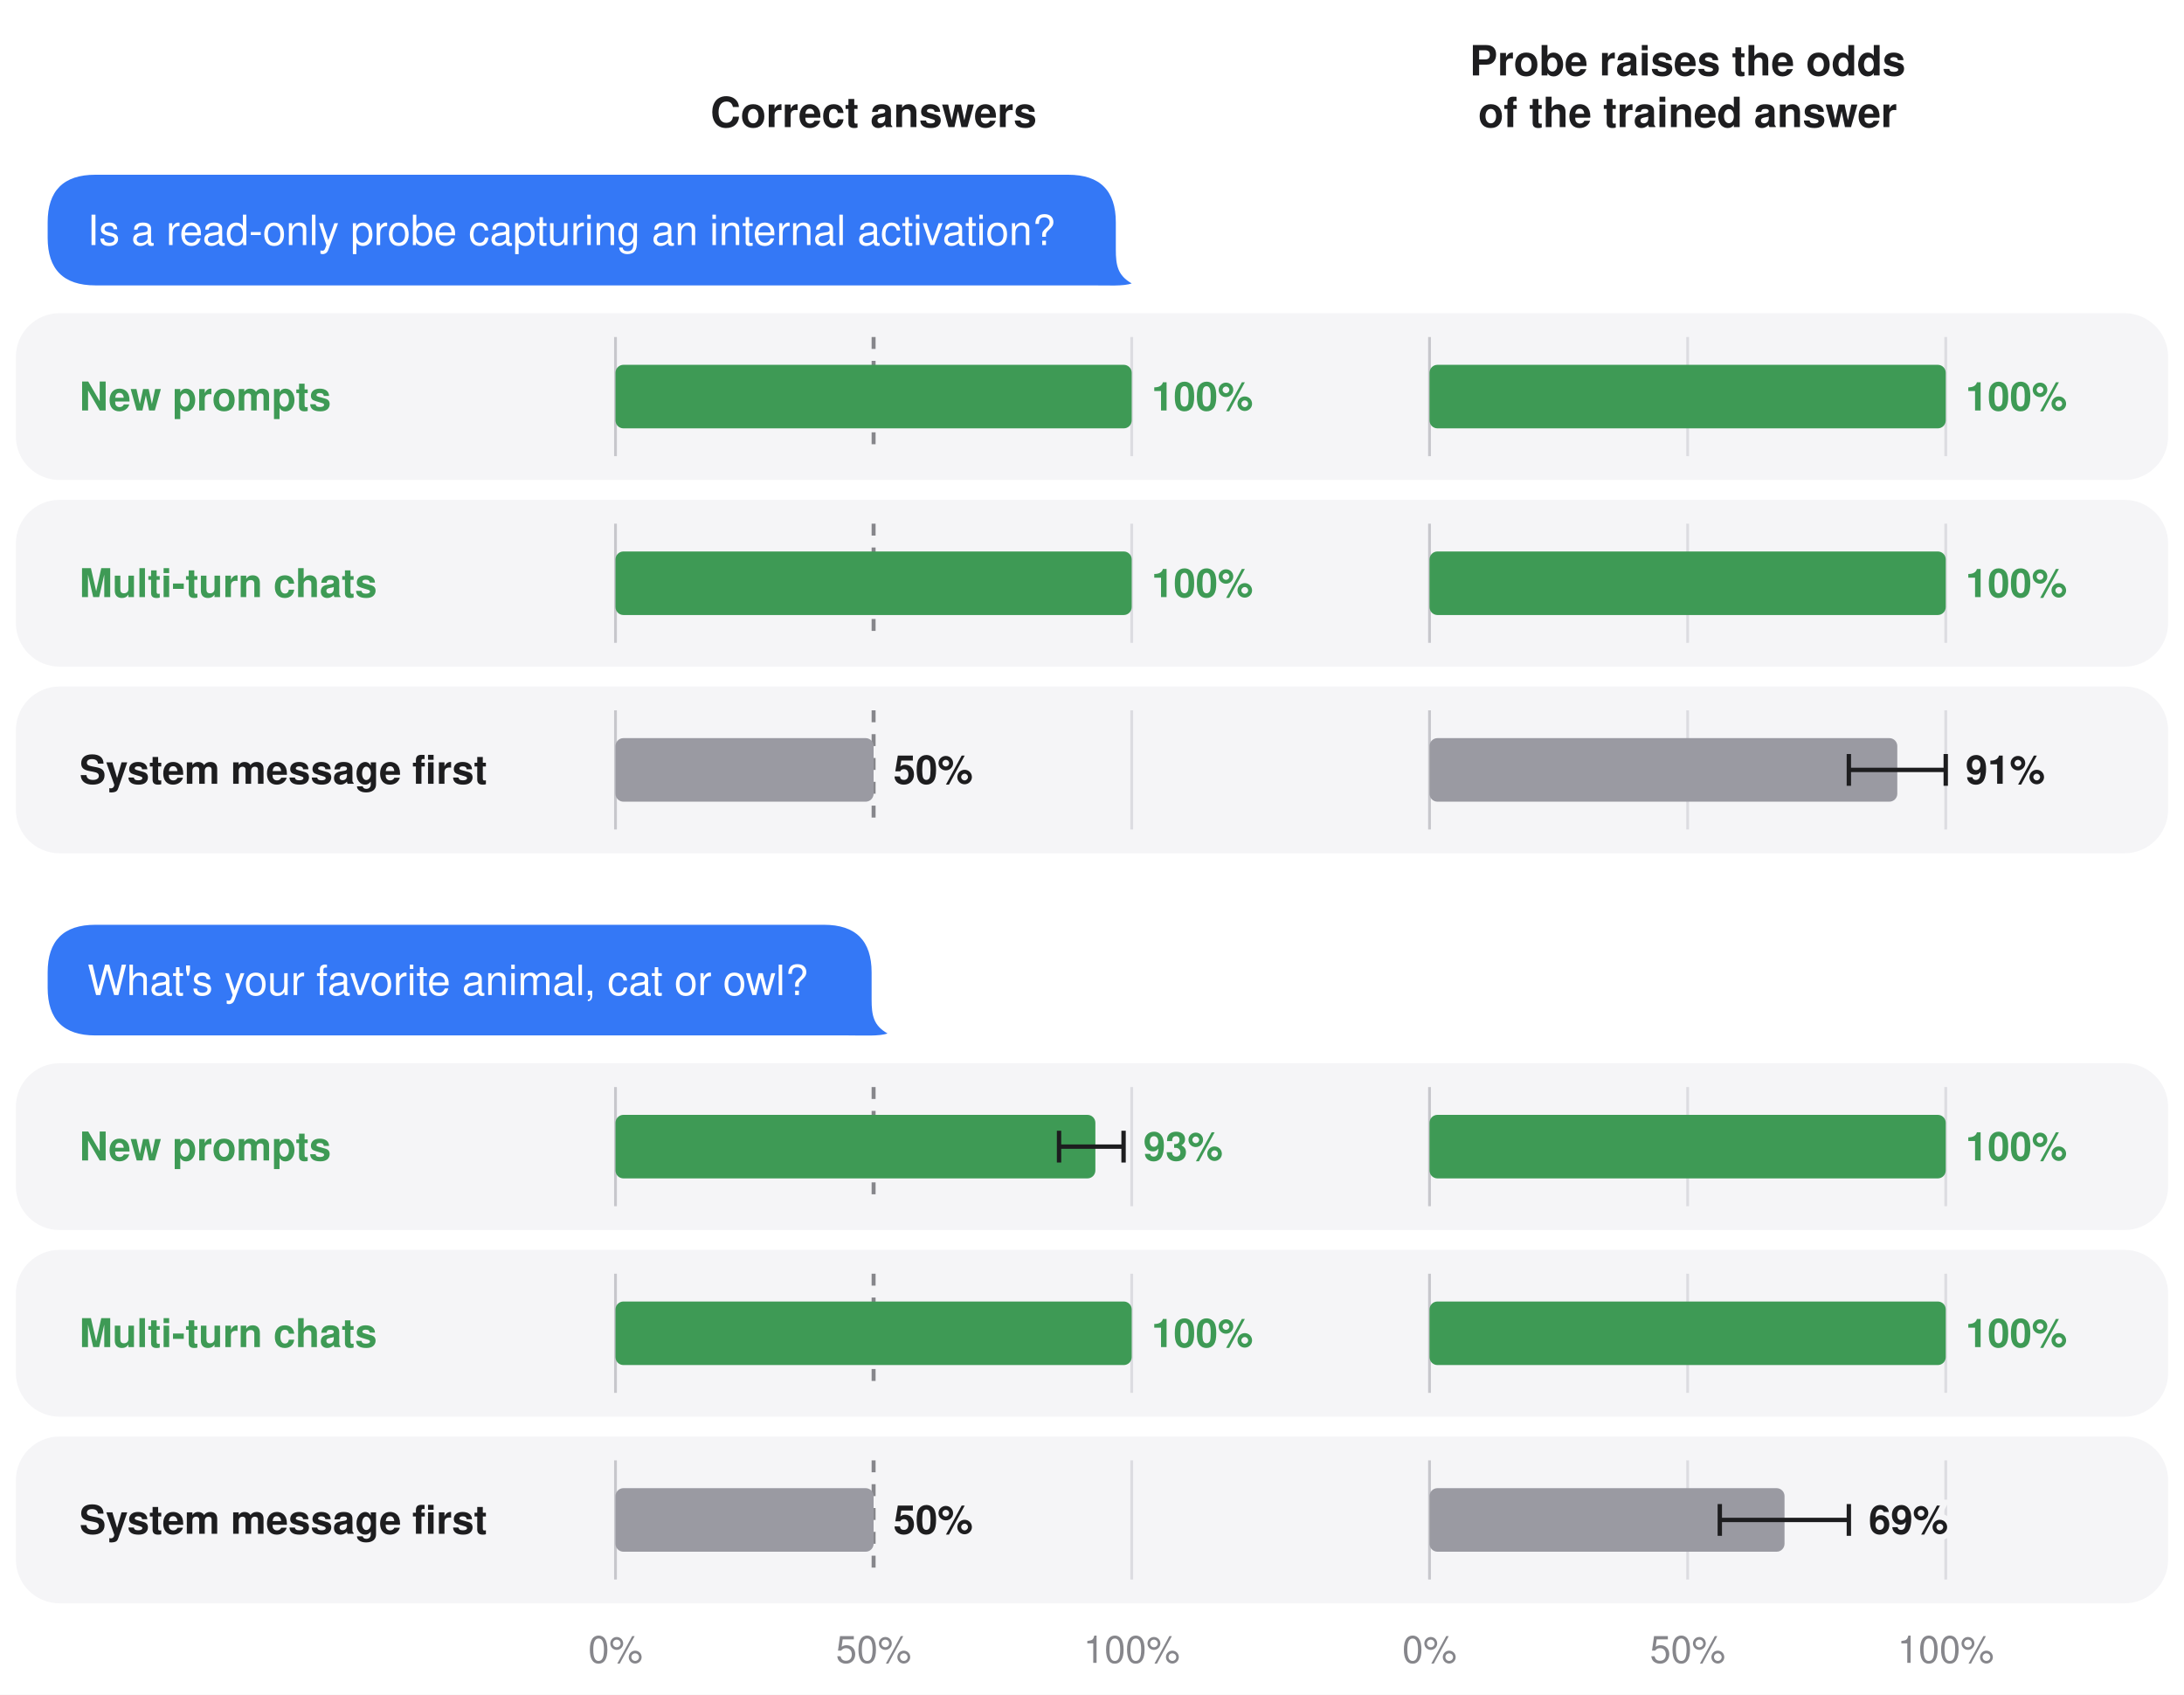
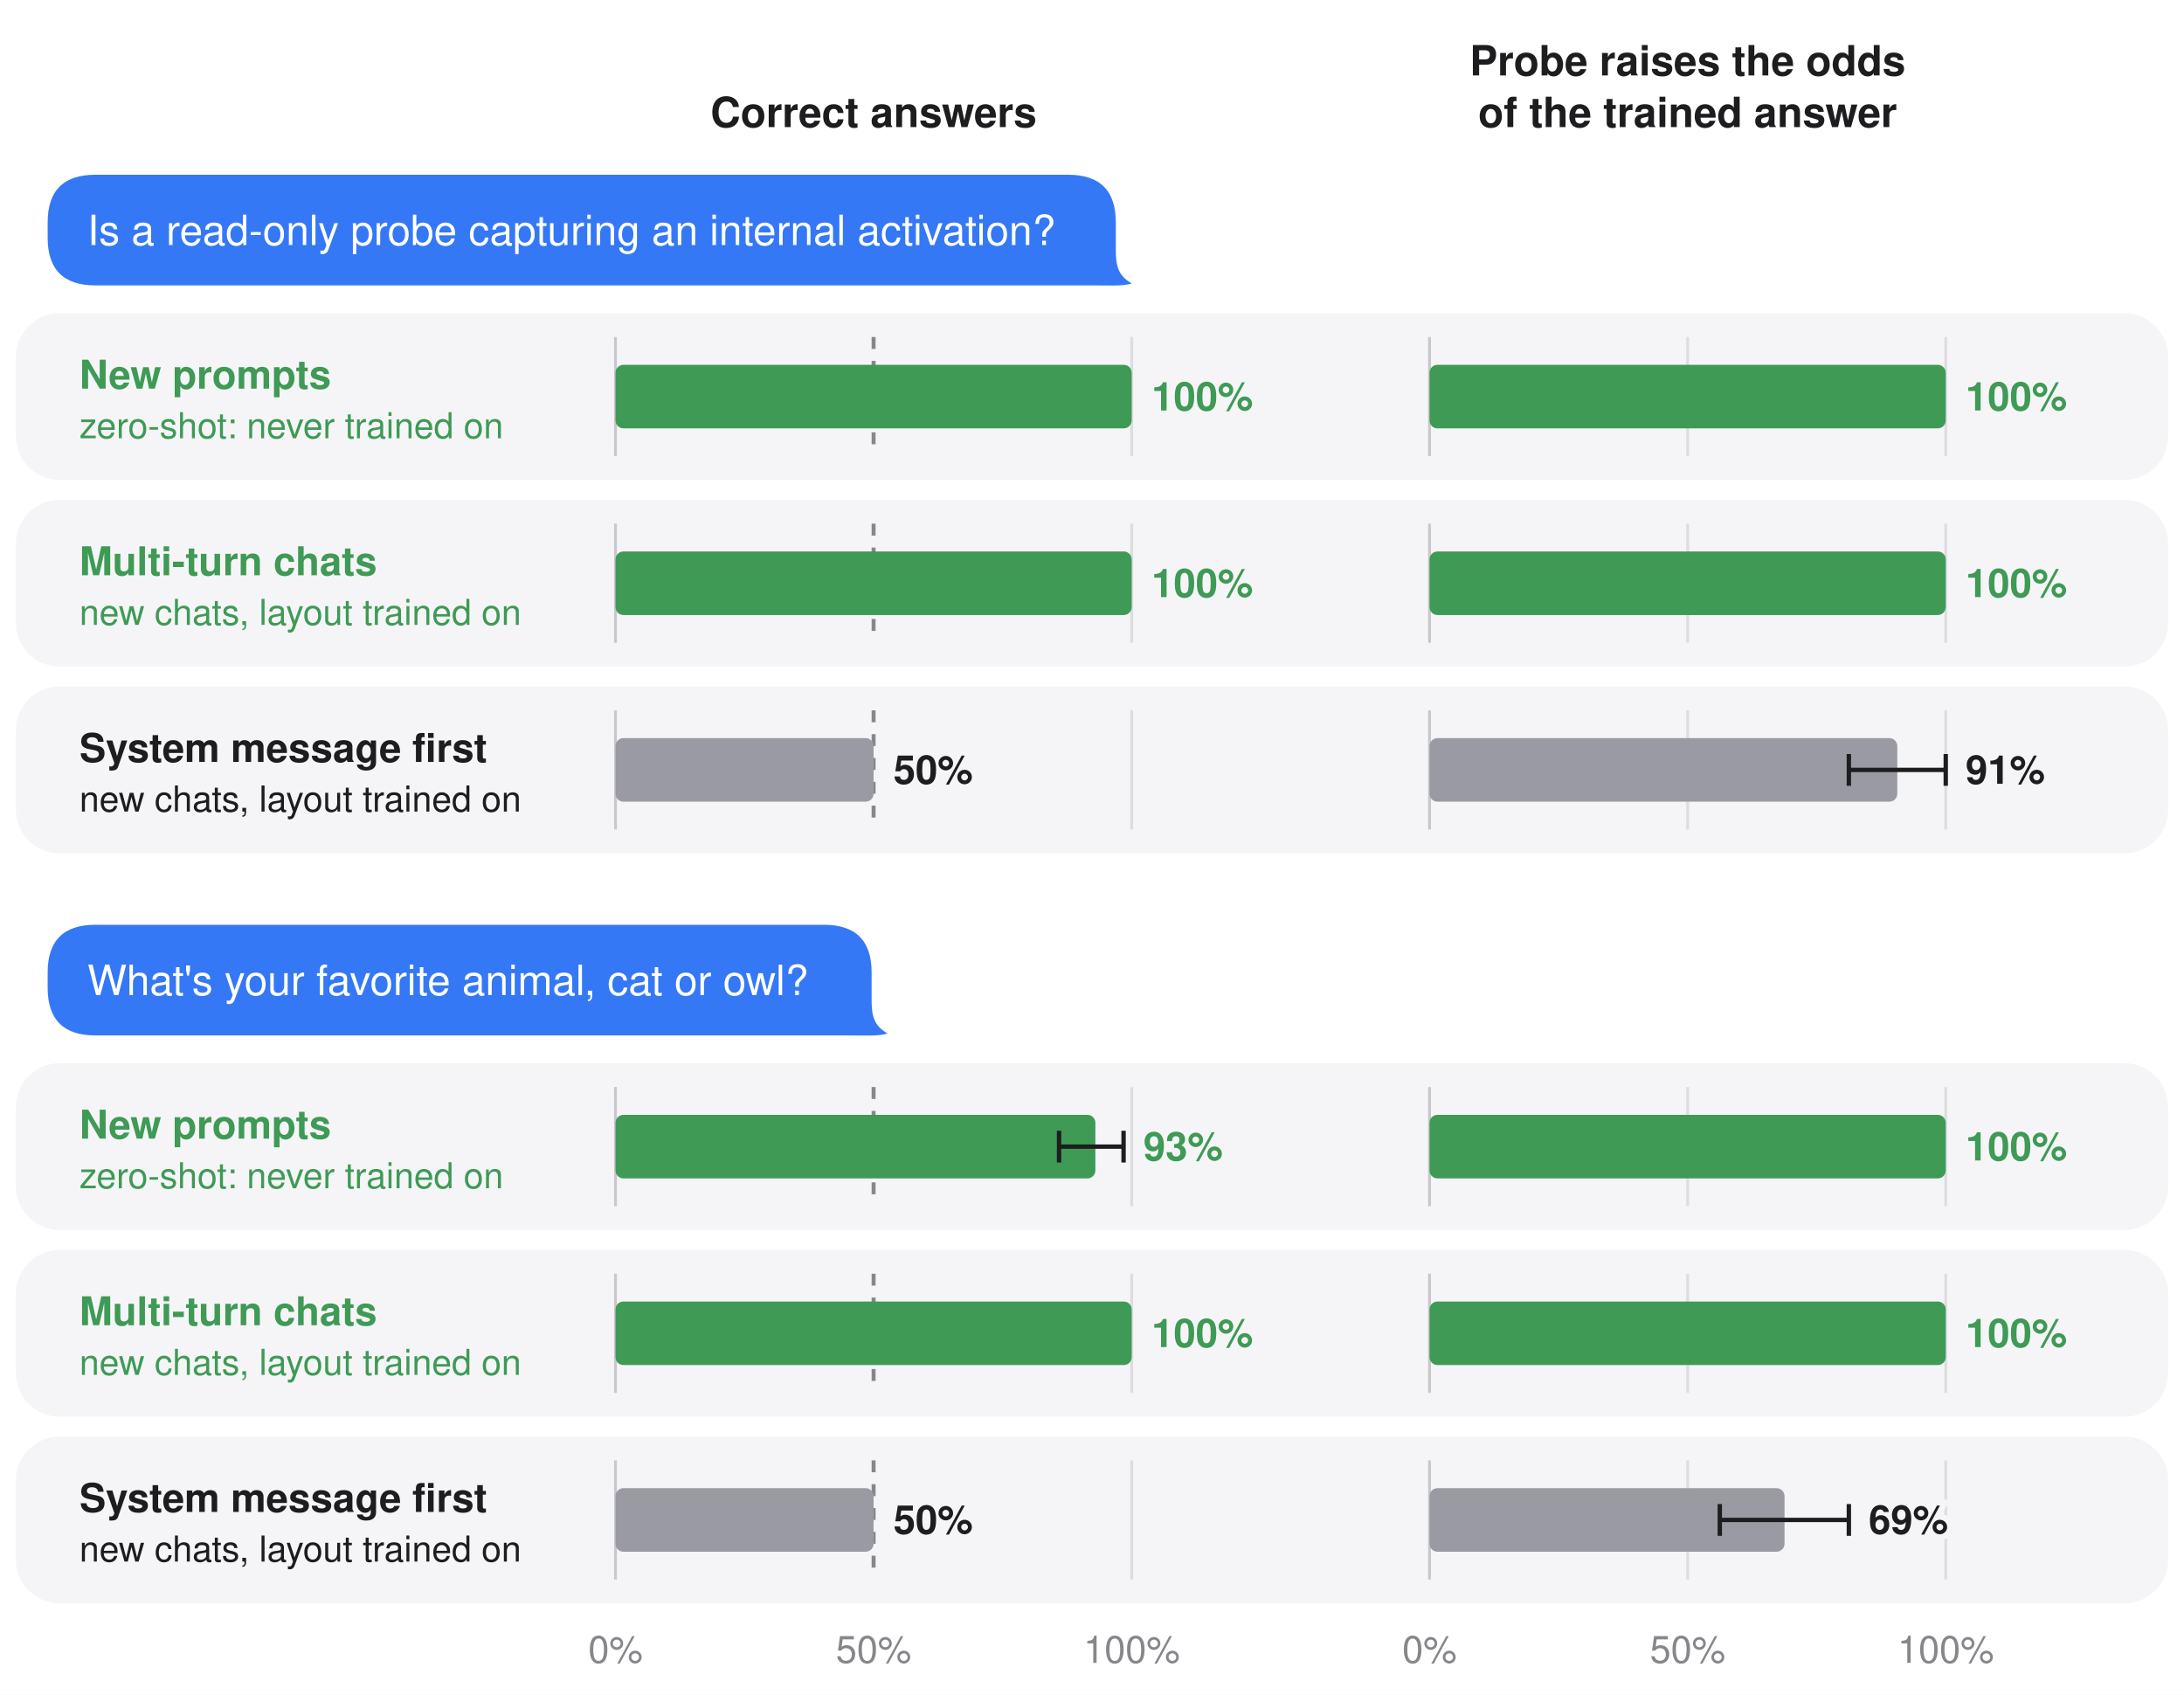
<svg xmlns="http://www.w3.org/2000/svg" width="1100" height="853.44" viewBox="0 0 1100 853.44">
  <defs>
    <filter id="shadow" x="-10%" y="-10%" width="120%" height="140%">
      <feGaussianBlur in="SourceAlpha" stdDeviation="7" />
      <feOffset dy="4" result="blur" />
      <feComponentTransfer>
        <feFuncA type="linear" slope="0.09" />
      </feComponentTransfer>
      <feMerge>
        <feMergeNode />
        <feMergeNode in="SourceGraphic" />
      </feMerge>
    </filter>
    <filter id="soft" x="-50%" y="-50%" width="200%" height="200%">
      <feGaussianBlur stdDeviation="6" />
    </filter>
  </defs>
  <rect width="100%" height="100%" fill="white" />
  <text x="440.0" y="64.0" font-family="Helvetica Neue, Helvetica, Arial, sans-serif" font-size="21" font-weight="700" fill="#1D1D1F" text-anchor="middle">Correct answers</text>
  <text x="850.0" y="38.0" font-family="Helvetica Neue, Helvetica, Arial, sans-serif" font-size="21" font-weight="700" fill="#1D1D1F" text-anchor="middle">Probe raises the odds</text>
  <text x="850.0" y="64.0" font-family="Helvetica Neue, Helvetica, Arial, sans-serif" font-size="21" font-weight="700" fill="#1D1D1F" text-anchor="middle">of the trained answer</text>
  <path d="M 48.0 88 L 538.0 88 Q 562.0 88 562.0 112 L 562.0 125.72 C 562.0 133.72 563.0 138.72 570.0 142.72 C 566.0 144.22 558.0 143.72 550.0 143.72 L 48.0 143.72 Q 24.0 143.72 24.0 119.72 L 24.0 112 Q 24.0 88 48.0 88 Z" fill="#3478F6" />
  <text x="44.0" y="123.4" font-family="Helvetica Neue, Helvetica, Arial, sans-serif" font-size="21" font-weight="400" fill="white" text-anchor="start">Is a read-only probe capturing an internal activation?</text>
  <rect x="8" y="157.72" width="1084" height="84" rx="22" fill="#F5F5F7" />
-   <text x="40.0" y="206.7" font-family="Helvetica Neue, Helvetica, Arial, sans-serif" font-size="20" font-weight="700" fill="#3E9A55" text-anchor="start">New prompts</text>
+   <text x="40.0" y="195.7" font-family="Helvetica Neue, Helvetica, Arial, sans-serif" font-size="20" font-weight="700" fill="#3E9A55" text-anchor="start">New prompts</text>
+   <text x="40.0" y="220.7" font-family="Helvetica Neue, Helvetica, Arial, sans-serif" font-size="18" font-weight="400" fill="#3E9A55" text-anchor="start">zero-shot: never trained on</text>
  <line x1="310.0" y1="169.72" x2="310.0" y2="229.72" stroke="#C7C7CC" stroke-width="1.4" />
  <line x1="440.0" y1="169.72" x2="440.0" y2="229.72" stroke="#86868B" stroke-width="2" stroke-dasharray="6 6" />
  <line x1="570.0" y1="169.72" x2="570.0" y2="229.72" stroke="#DCDCE1" stroke-width="1.4" />
  <rect x="310" y="183.72" width="260.0" height="32" rx="4" fill="#3E9A55" />
  <text x="580.0" y="206.7" font-family="Helvetica Neue, Helvetica, Arial, sans-serif" font-size="20" font-weight="700" fill="#3E9A55" text-anchor="start" stroke="#F5F5F7" stroke-width="6" paint-order="stroke">100%</text>
  <line x1="720.0" y1="169.72" x2="720.0" y2="229.72" stroke="#C7C7CC" stroke-width="1.4" />
  <line x1="850.0" y1="169.72" x2="850.0" y2="229.72" stroke="#DCDCE1" stroke-width="1.4" />
  <line x1="980.0" y1="169.72" x2="980.0" y2="229.72" stroke="#DCDCE1" stroke-width="1.4" />
  <rect x="720" y="183.72" width="260.0" height="32" rx="4" fill="#3E9A55" />
  <text x="990.0" y="206.7" font-family="Helvetica Neue, Helvetica, Arial, sans-serif" font-size="20" font-weight="700" fill="#3E9A55" text-anchor="start" stroke="#F5F5F7" stroke-width="6" paint-order="stroke">100%</text>
  <rect x="8" y="251.72" width="1084" height="84" rx="22" fill="#F5F5F7" />
-   <text x="40.0" y="300.7" font-family="Helvetica Neue, Helvetica, Arial, sans-serif" font-size="20" font-weight="700" fill="#3E9A55" text-anchor="start">Multi-turn chats</text>
+   <text x="40.0" y="289.7" font-family="Helvetica Neue, Helvetica, Arial, sans-serif" font-size="20" font-weight="700" fill="#3E9A55" text-anchor="start">Multi-turn chats</text>
+   <text x="40.0" y="314.7" font-family="Helvetica Neue, Helvetica, Arial, sans-serif" font-size="18" font-weight="400" fill="#3E9A55" text-anchor="start">new chats, layout trained on</text>
  <line x1="310.0" y1="263.72" x2="310.0" y2="323.72" stroke="#C7C7CC" stroke-width="1.4" />
  <line x1="440.0" y1="263.72" x2="440.0" y2="323.72" stroke="#86868B" stroke-width="2" stroke-dasharray="6 6" />
  <line x1="570.0" y1="263.72" x2="570.0" y2="323.72" stroke="#DCDCE1" stroke-width="1.4" />
  <rect x="310" y="277.72" width="260.0" height="32" rx="4" fill="#3E9A55" />
  <text x="580.0" y="300.7" font-family="Helvetica Neue, Helvetica, Arial, sans-serif" font-size="20" font-weight="700" fill="#3E9A55" text-anchor="start" stroke="#F5F5F7" stroke-width="6" paint-order="stroke">100%</text>
  <line x1="720.0" y1="263.72" x2="720.0" y2="323.72" stroke="#C7C7CC" stroke-width="1.4" />
  <line x1="850.0" y1="263.72" x2="850.0" y2="323.72" stroke="#DCDCE1" stroke-width="1.4" />
  <line x1="980.0" y1="263.72" x2="980.0" y2="323.72" stroke="#DCDCE1" stroke-width="1.4" />
  <rect x="720" y="277.72" width="260.0" height="32" rx="4" fill="#3E9A55" />
  <text x="990.0" y="300.7" font-family="Helvetica Neue, Helvetica, Arial, sans-serif" font-size="20" font-weight="700" fill="#3E9A55" text-anchor="start" stroke="#F5F5F7" stroke-width="6" paint-order="stroke">100%</text>
  <rect x="8" y="345.72" width="1084" height="84" rx="22" fill="#F5F5F7" />
-   <text x="40.0" y="394.7" font-family="Helvetica Neue, Helvetica, Arial, sans-serif" font-size="20" font-weight="700" fill="#1D1D1F" text-anchor="start">System message first</text>
+   <text x="40.0" y="383.7" font-family="Helvetica Neue, Helvetica, Arial, sans-serif" font-size="20" font-weight="700" fill="#1D1D1F" text-anchor="start">System message first</text>
+   <text x="40.0" y="408.7" font-family="Helvetica Neue, Helvetica, Arial, sans-serif" font-size="18" font-weight="400" fill="#1D1D1F" text-anchor="start">new chats, layout trained on</text>
  <line x1="310.0" y1="357.72" x2="310.0" y2="417.72" stroke="#C7C7CC" stroke-width="1.4" />
  <line x1="440.0" y1="357.72" x2="440.0" y2="417.72" stroke="#86868B" stroke-width="2" stroke-dasharray="6 6" />
  <line x1="570.0" y1="357.72" x2="570.0" y2="417.72" stroke="#DCDCE1" stroke-width="1.4" />
  <rect x="310" y="371.72" width="130.0" height="32" rx="4" fill="#9A9AA2" />
  <text x="450.0" y="394.7" font-family="Helvetica Neue, Helvetica, Arial, sans-serif" font-size="20" font-weight="700" fill="#1D1D1F" text-anchor="start" stroke="#F5F5F7" stroke-width="6" paint-order="stroke">50%</text>
  <line x1="720.0" y1="357.72" x2="720.0" y2="417.72" stroke="#C7C7CC" stroke-width="1.4" />
  <line x1="850.0" y1="357.72" x2="850.0" y2="417.72" stroke="#DCDCE1" stroke-width="1.4" />
  <line x1="980.0" y1="357.72" x2="980.0" y2="417.72" stroke="#DCDCE1" stroke-width="1.4" />
  <rect x="720" y="371.72" width="235.6" height="32" rx="4" fill="#9A9AA2" />
  <path d="M931.2 387.72H980.0M931.2 379.72V395.72M980.0 379.72V395.72" stroke="#1D1D1F" stroke-width="2.2" fill="none" />
  <text x="990.0" y="394.7" font-family="Helvetica Neue, Helvetica, Arial, sans-serif" font-size="20" font-weight="700" fill="#1D1D1F" text-anchor="start" stroke="#F5F5F7" stroke-width="6" paint-order="stroke">91%</text>
  <path d="M 48.0 465.72 L 415.0 465.72 Q 439.0 465.72 439.0 489.72 L 439.0 503.44 C 439.0 511.44 440.0 516.44 447.0 520.44 C 443.0 521.94 435.0 521.44 427.0 521.44 L 48.0 521.44 Q 24.0 521.44 24.0 497.44 L 24.0 489.72 Q 24.0 465.72 48.0 465.72 Z" fill="#3478F6" />
  <text x="44.0" y="501.1" font-family="Helvetica Neue, Helvetica, Arial, sans-serif" font-size="21" font-weight="400" fill="white" text-anchor="start">What's your favorite animal, cat or owl?</text>
  <rect x="8" y="535.44" width="1084" height="84" rx="22" fill="#F5F5F7" />
-   <text x="40.0" y="584.4" font-family="Helvetica Neue, Helvetica, Arial, sans-serif" font-size="20" font-weight="700" fill="#3E9A55" text-anchor="start">New prompts</text>
+   <text x="40.0" y="573.4" font-family="Helvetica Neue, Helvetica, Arial, sans-serif" font-size="20" font-weight="700" fill="#3E9A55" text-anchor="start">New prompts</text>
+   <text x="40.0" y="598.4" font-family="Helvetica Neue, Helvetica, Arial, sans-serif" font-size="18" font-weight="400" fill="#3E9A55" text-anchor="start">zero-shot: never trained on</text>
  <line x1="310.0" y1="547.44" x2="310.0" y2="607.44" stroke="#C7C7CC" stroke-width="1.4" />
  <line x1="440.0" y1="547.44" x2="440.0" y2="607.44" stroke="#86868B" stroke-width="2" stroke-dasharray="6 6" />
  <line x1="570.0" y1="547.44" x2="570.0" y2="607.44" stroke="#DCDCE1" stroke-width="1.4" />
  <rect x="310" y="561.44" width="241.7" height="32" rx="4" fill="#3E9A55" />
  <path d="M533.4 577.44H565.9M533.4 569.44V585.44M565.9 569.44V585.44" stroke="#1D1D1F" stroke-width="2.2" fill="none" />
  <text x="575.9" y="584.4" font-family="Helvetica Neue, Helvetica, Arial, sans-serif" font-size="20" font-weight="700" fill="#3E9A55" text-anchor="start" stroke="#F5F5F7" stroke-width="6" paint-order="stroke">93%</text>
  <line x1="720.0" y1="547.44" x2="720.0" y2="607.44" stroke="#C7C7CC" stroke-width="1.4" />
  <line x1="850.0" y1="547.44" x2="850.0" y2="607.44" stroke="#DCDCE1" stroke-width="1.4" />
  <line x1="980.0" y1="547.44" x2="980.0" y2="607.44" stroke="#DCDCE1" stroke-width="1.4" />
  <rect x="720" y="561.44" width="260.0" height="32" rx="4" fill="#3E9A55" />
  <text x="990.0" y="584.4" font-family="Helvetica Neue, Helvetica, Arial, sans-serif" font-size="20" font-weight="700" fill="#3E9A55" text-anchor="start" stroke="#F5F5F7" stroke-width="6" paint-order="stroke">100%</text>
  <rect x="8" y="629.44" width="1084" height="84" rx="22" fill="#F5F5F7" />
-   <text x="40.0" y="678.4" font-family="Helvetica Neue, Helvetica, Arial, sans-serif" font-size="20" font-weight="700" fill="#3E9A55" text-anchor="start">Multi-turn chats</text>
+   <text x="40.0" y="667.4" font-family="Helvetica Neue, Helvetica, Arial, sans-serif" font-size="20" font-weight="700" fill="#3E9A55" text-anchor="start">Multi-turn chats</text>
+   <text x="40.0" y="692.4" font-family="Helvetica Neue, Helvetica, Arial, sans-serif" font-size="18" font-weight="400" fill="#3E9A55" text-anchor="start">new chats, layout trained on</text>
  <line x1="310.0" y1="641.44" x2="310.0" y2="701.44" stroke="#C7C7CC" stroke-width="1.4" />
  <line x1="440.0" y1="641.44" x2="440.0" y2="701.44" stroke="#86868B" stroke-width="2" stroke-dasharray="6 6" />
  <line x1="570.0" y1="641.44" x2="570.0" y2="701.44" stroke="#DCDCE1" stroke-width="1.4" />
  <rect x="310" y="655.44" width="260.0" height="32" rx="4" fill="#3E9A55" />
  <text x="580.0" y="678.4" font-family="Helvetica Neue, Helvetica, Arial, sans-serif" font-size="20" font-weight="700" fill="#3E9A55" text-anchor="start" stroke="#F5F5F7" stroke-width="6" paint-order="stroke">100%</text>
  <line x1="720.0" y1="641.44" x2="720.0" y2="701.44" stroke="#C7C7CC" stroke-width="1.4" />
  <line x1="850.0" y1="641.44" x2="850.0" y2="701.44" stroke="#DCDCE1" stroke-width="1.4" />
  <line x1="980.0" y1="641.44" x2="980.0" y2="701.44" stroke="#DCDCE1" stroke-width="1.4" />
  <rect x="720" y="655.44" width="260.0" height="32" rx="4" fill="#3E9A55" />
  <text x="990.0" y="678.4" font-family="Helvetica Neue, Helvetica, Arial, sans-serif" font-size="20" font-weight="700" fill="#3E9A55" text-anchor="start" stroke="#F5F5F7" stroke-width="6" paint-order="stroke">100%</text>
  <rect x="8" y="723.44" width="1084" height="84" rx="22" fill="#F5F5F7" />
-   <text x="40.0" y="772.4" font-family="Helvetica Neue, Helvetica, Arial, sans-serif" font-size="20" font-weight="700" fill="#1D1D1F" text-anchor="start">System message first</text>
+   <text x="40.0" y="761.4" font-family="Helvetica Neue, Helvetica, Arial, sans-serif" font-size="20" font-weight="700" fill="#1D1D1F" text-anchor="start">System message first</text>
+   <text x="40.0" y="786.4" font-family="Helvetica Neue, Helvetica, Arial, sans-serif" font-size="18" font-weight="400" fill="#1D1D1F" text-anchor="start">new chats, layout trained on</text>
  <line x1="310.0" y1="735.44" x2="310.0" y2="795.44" stroke="#C7C7CC" stroke-width="1.4" />
  <line x1="440.0" y1="735.44" x2="440.0" y2="795.44" stroke="#86868B" stroke-width="2" stroke-dasharray="6 6" />
  <line x1="570.0" y1="735.44" x2="570.0" y2="795.44" stroke="#DCDCE1" stroke-width="1.4" />
  <rect x="310" y="749.44" width="130.0" height="32" rx="4" fill="#9A9AA2" />
  <text x="450.0" y="772.4" font-family="Helvetica Neue, Helvetica, Arial, sans-serif" font-size="20" font-weight="700" fill="#1D1D1F" text-anchor="start" stroke="#F5F5F7" stroke-width="6" paint-order="stroke">50%</text>
  <line x1="720.0" y1="735.44" x2="720.0" y2="795.44" stroke="#C7C7CC" stroke-width="1.4" />
  <line x1="850.0" y1="735.44" x2="850.0" y2="795.44" stroke="#DCDCE1" stroke-width="1.4" />
  <line x1="980.0" y1="735.44" x2="980.0" y2="795.44" stroke="#DCDCE1" stroke-width="1.4" />
  <rect x="720" y="749.44" width="178.8" height="32" rx="4" fill="#9A9AA2" />
  <path d="M866.2 765.44H931.2M866.2 757.44V773.44M931.2 757.44V773.44" stroke="#1D1D1F" stroke-width="2.2" fill="none" />
  <text x="941.2" y="772.4" font-family="Helvetica Neue, Helvetica, Arial, sans-serif" font-size="20" font-weight="700" fill="#1D1D1F" text-anchor="start" stroke="#F5F5F7" stroke-width="6" paint-order="stroke">69%</text>
  <text x="310.0" y="837.4" font-family="Helvetica Neue, Helvetica, Arial, sans-serif" font-size="19" font-weight="400" fill="#86868B" text-anchor="middle">0%</text>
  <text x="440.0" y="837.4" font-family="Helvetica Neue, Helvetica, Arial, sans-serif" font-size="19" font-weight="400" fill="#86868B" text-anchor="middle">50%</text>
  <text x="570.0" y="837.4" font-family="Helvetica Neue, Helvetica, Arial, sans-serif" font-size="19" font-weight="400" fill="#86868B" text-anchor="middle">100%</text>
  <text x="720.0" y="837.4" font-family="Helvetica Neue, Helvetica, Arial, sans-serif" font-size="19" font-weight="400" fill="#86868B" text-anchor="middle">0%</text>
  <text x="850.0" y="837.4" font-family="Helvetica Neue, Helvetica, Arial, sans-serif" font-size="19" font-weight="400" fill="#86868B" text-anchor="middle">50%</text>
  <text x="980.0" y="837.4" font-family="Helvetica Neue, Helvetica, Arial, sans-serif" font-size="19" font-weight="400" fill="#86868B" text-anchor="middle">100%</text>
</svg>
